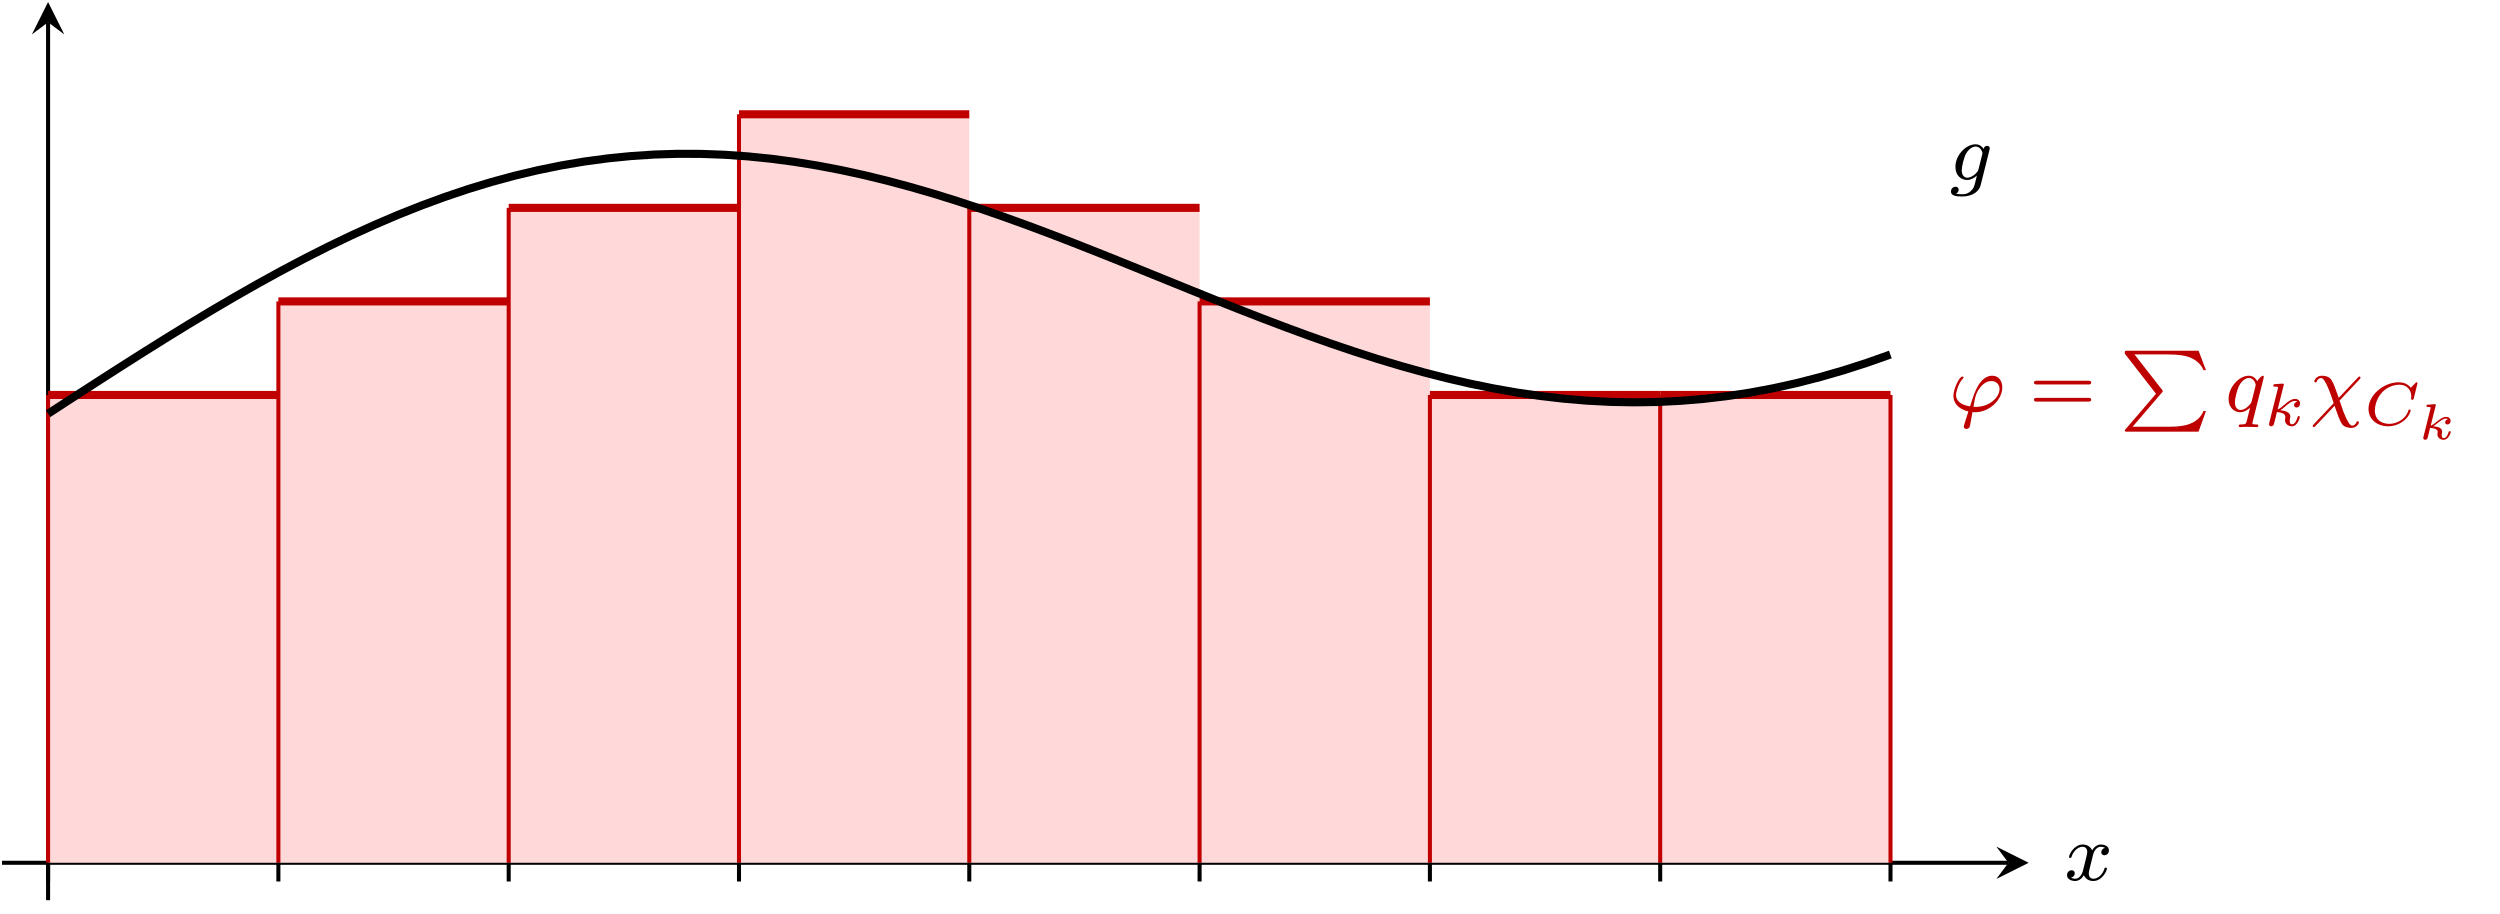
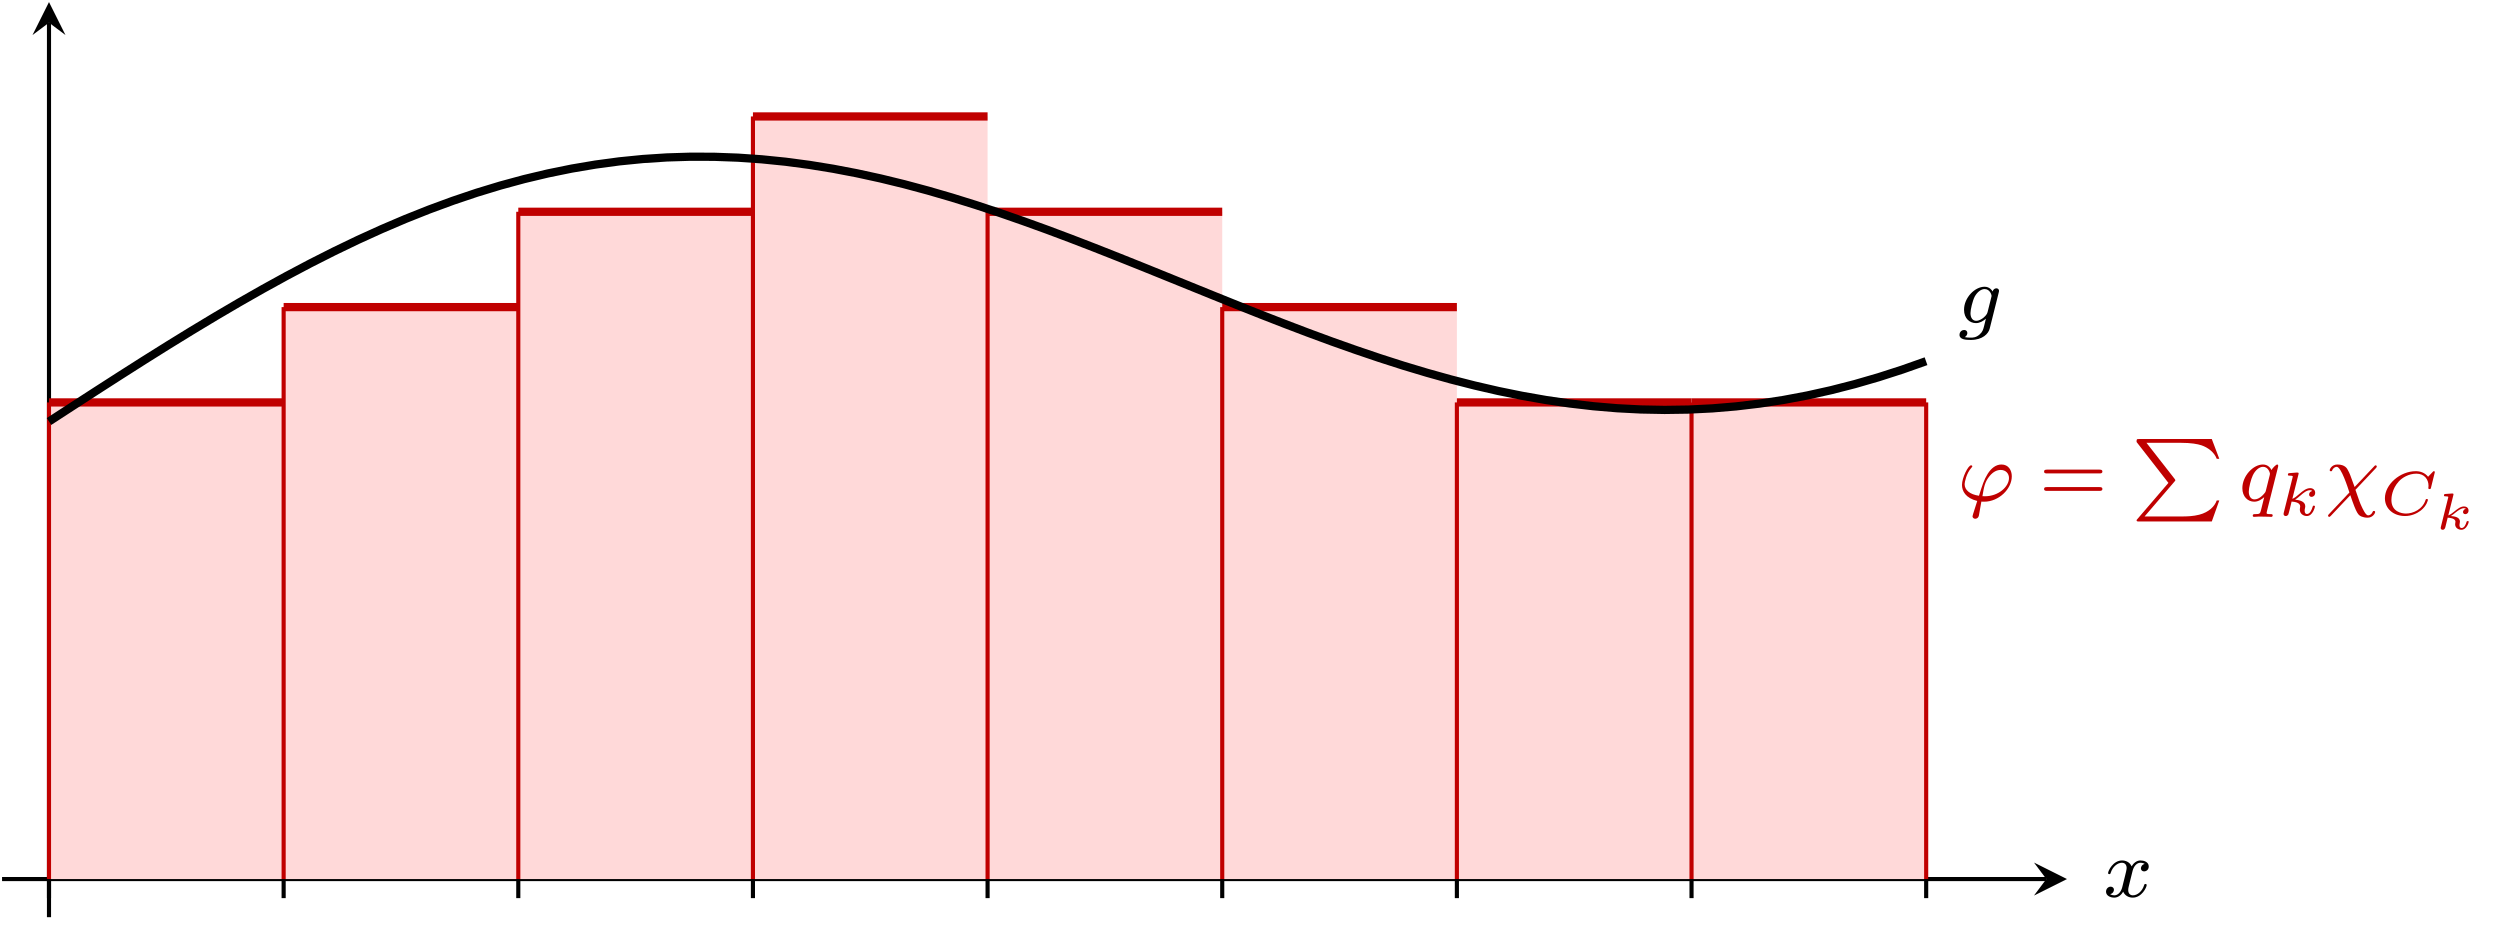
- <svg xmlns="http://www.w3.org/2000/svg" version="1.1" width="246.169pt" height="89.992pt" viewBox="-69.011 -69.011 246.169 89.992">
+ <svg xmlns="http://www.w3.org/2000/svg" version="1.1" width="241.609pt" height="89.992pt" viewBox="-69.011 -69.011 241.609 89.992">
  <defs />
  <g id="page1">
    <g stroke-miterlimit="10" transform="translate(-64.27624,15.94424)scale(0.996264,-0.996264)">
      <g fill="#000" stroke="#000">
        <g stroke-width="0.4">
          <path d="M-4.553 0H193.756" fill="none" />
          <g transform="translate(193.7559,0.0)">
            <path d="M2 0L-1.2 1.6L0 0L-1.2-1.6" stroke="none" />
          </g>
          <g transform="translate(199.2888,-1.72221)">
            <g stroke="none" transform="scale(-1.00375,1.00375)translate(-64.27624,15.94424)scale(-1,-1)">
              <g fill="#000">
                <g stroke="none">
                  <path d="M-60.283 12.764C-60.634 12.852-60.65 13.163-60.65 13.195C-60.65 13.37-60.514 13.489-60.339 13.489S-59.893 13.354-59.893 13.011C-59.893 12.557-60.395 12.429-60.69 12.429C-61.064 12.429-61.367 12.692-61.55 13.003C-61.726 12.581-62.14 12.429-62.467 12.429C-63.336 12.429-63.822 13.426-63.822 13.649C-63.822 13.721-63.766 13.752-63.702 13.752C-63.607 13.752-63.591 13.713-63.567 13.617C-63.384 13.035-62.905 12.653-62.491 12.653C-62.18 12.653-62.029 12.876-62.029 13.163C-62.029 13.322-62.124 13.689-62.188 13.944C-62.244 14.175-62.419 14.884-62.459 15.036C-62.571 15.466-62.858 15.801-63.216 15.801C-63.248 15.801-63.455 15.801-63.623 15.689C-63.256 15.602-63.256 15.267-63.256 15.259C-63.256 15.075-63.4 14.964-63.575 14.964C-63.79 14.964-64.021 15.147-64.021 15.45C-64.021 15.817-63.631 16.024-63.224 16.024C-62.802 16.024-62.507 15.705-62.363 15.45C-62.188 15.841-61.821 16.024-61.439 16.024C-60.57 16.024-60.092 15.028-60.092 14.805C-60.092 14.725-60.156 14.701-60.211 14.701C-60.307 14.701-60.323 14.757-60.347 14.836C-60.506 15.37-60.961 15.801-61.423 15.801C-61.686 15.801-61.877 15.625-61.877 15.291C-61.877 15.131-61.829 14.948-61.718 14.502C-61.662 14.263-61.487 13.561-61.447 13.41C-61.335 12.995-61.056 12.653-60.698 12.653C-60.658 12.653-60.451 12.653-60.283 12.764Z" />
                </g>
              </g>
            </g>
          </g>
          <path d="M0-3.699V83.074" fill="none" />
          <g transform="matrix(0.0,1.0,-1.0,0.0,0.0,83.07407)">
            <path d="M2 0L-1.2 1.6L0 0L-1.2-1.6" stroke="none" />
          </g>
          <g fill="#ffd9d9" stroke="#ffd9d9">
            <path d="M0 0V46.236H22.762V0ZM22.762 46.236" stroke="none" />
          </g>
          <g fill="#c00000" stroke="#c00000">
            <g stroke-width="0.8">
              <path d="M0 46.236H22.762" fill="none" />
            </g>
          </g>
          <g fill="#c00000" stroke="#c00000">
            <path d="M0 0V46.236" fill="none" />
          </g>
          <g fill="#ffd9d9" stroke="#ffd9d9">
            <path d="M22.762 0V55.483H45.525V0ZM45.525 55.483" stroke="none" />
          </g>
          <g fill="#c00000" stroke="#c00000">
            <g stroke-width="0.8">
              <path d="M22.762 55.483H45.525" fill="none" />
            </g>
          </g>
          <g fill="#c00000" stroke="#c00000">
            <path d="M22.762 0V55.483" fill="none" />
          </g>
          <g fill="#ffd9d9" stroke="#ffd9d9">
            <path d="M45.525 0V64.73H68.287V0ZM68.287 64.73" stroke="none" />
          </g>
          <g fill="#c00000" stroke="#c00000">
            <g stroke-width="0.8">
              <path d="M45.525 64.73H68.287" fill="none" />
            </g>
          </g>
          <g fill="#c00000" stroke="#c00000">
            <path d="M45.525 0V64.73" fill="none" />
          </g>
          <g fill="#ffd9d9" stroke="#ffd9d9">
            <path d="M68.287 0V73.977H91.049V0ZM91.049 73.977" stroke="none" />
          </g>
          <g fill="#c00000" stroke="#c00000">
            <g stroke-width="0.8">
              <path d="M68.287 73.977H91.049" fill="none" />
            </g>
          </g>
          <g fill="#c00000" stroke="#c00000">
            <path d="M68.287 0V73.977" fill="none" />
          </g>
          <g fill="#ffd9d9" stroke="#ffd9d9">
            <path d="M91.049 0V64.73H113.811V0ZM113.811 64.73" stroke="none" />
          </g>
          <g fill="#c00000" stroke="#c00000">
            <g stroke-width="0.8">
              <path d="M91.049 64.73H113.811" fill="none" />
            </g>
          </g>
          <g fill="#c00000" stroke="#c00000">
            <path d="M91.049 0V64.73" fill="none" />
          </g>
          <g fill="#ffd9d9" stroke="#ffd9d9">
            <path d="M113.811 0V55.483H136.574V0ZM136.574 55.483" stroke="none" />
          </g>
          <g fill="#c00000" stroke="#c00000">
            <g stroke-width="0.8">
              <path d="M113.811 55.483H136.574" fill="none" />
            </g>
          </g>
          <g fill="#c00000" stroke="#c00000">
            <path d="M113.811 0V55.483" fill="none" />
          </g>
          <g fill="#ffd9d9" stroke="#ffd9d9">
            <path d="M136.574 0V46.236H159.336V0ZM159.336 46.236" stroke="none" />
          </g>
          <g fill="#c00000" stroke="#c00000">
            <g stroke-width="0.8">
              <path d="M136.574 46.236H159.336" fill="none" />
            </g>
          </g>
          <g fill="#c00000" stroke="#c00000">
            <path d="M136.574 0V46.236" fill="none" />
          </g>
          <g fill="#ffd9d9" stroke="#ffd9d9">
            <path d="M159.336 0V46.236H182.098V0ZM182.098 46.236" stroke="none" />
          </g>
          <g fill="#c00000" stroke="#c00000">
            <g stroke-width="0.8">
              <path d="M159.336 46.236H182.098" fill="none" />
            </g>
          </g>
          <g fill="#c00000" stroke="#c00000">
            <path d="M159.336 0V46.236" fill="none" />
          </g>
          <g fill="#c00000" stroke="#c00000">
            <path d="M182.098 0V46.236" fill="none" />
          </g>
          <g stroke-width="0.8">
            <path d="M0 44.386L2.305 45.883L4.61 47.375L6.915 48.856L9.219 50.322L11.524 51.767L13.829 53.186L16.134 54.574L18.439 55.927L20.744 57.239L23.048 58.506L25.353 59.725L27.658 60.891L29.963 62L32.268 63.048L34.573 64.033L36.878 64.95L39.182 65.798L41.487 66.575L43.792 67.276L46.097 67.902L48.402 68.45L50.707 68.92L53.011 69.31L55.316 69.62L57.621 69.85L59.926 70.001L62.231 70.072L64.536 70.064L66.841 69.98L69.145 69.819L71.45 69.586L73.755 69.28L76.06 68.906L78.365 68.466L80.67 67.963L82.975 67.401L85.279 66.782L87.584 66.112L89.889 65.394L92.194 64.632L94.499 63.83L96.804 62.996L99.108 62.132L101.413 61.242L103.718 60.333L106.023 59.411L108.328 58.478L110.633 57.543L112.938 56.608L115.242 55.681L117.547 54.764L119.852 53.866L122.157 52.989L124.462 52.139L126.767 51.323L129.072 50.542L131.376 49.802L133.681 49.11L135.986 48.467L138.291 47.878L140.596 47.346L142.901 46.877L145.205 46.472L147.51 46.134L149.815 45.867L152.12 45.672L154.425 45.553L156.73 45.509L159.035 45.543L161.339 45.657L163.644 45.85L165.949 46.123L168.254 46.476L170.559 46.909L172.864 47.421L175.168 48.011L177.473 48.678L179.778 49.42L182.083 50.234" fill="none" />
          </g>
-           <g transform="translate(187.9077,67.4848)">
+           <g transform="translate(185.164,53.92984)">
            <g stroke="none" transform="scale(-1.00375,1.00375)translate(-64.27624,15.94424)scale(-1,-1)">
              <g fill="#000">
                <g stroke="none">
                  <path d="M-60.323 13.003C-60.291 12.884-60.291 12.836-60.291 12.828C-60.291 12.645-60.443 12.581-60.546 12.581C-60.73 12.581-60.873 12.724-60.905 12.892C-60.969 12.772-61.208 12.429-61.686 12.429C-62.634 12.429-63.671 13.489-63.671 14.653C-63.671 15.514-63.105 15.944-62.515 15.944C-62.148 15.944-61.821 15.745-61.558 15.514L-61.734 16.231C-61.821 16.566-61.877 16.797-62.188 17.06C-62.523 17.347-62.826 17.347-63.025 17.347S-63.415 17.339-63.607 17.299C-63.431 17.204-63.352 17.036-63.352 16.901C-63.352 16.709-63.495 16.606-63.663 16.606C-63.862 16.606-64.109 16.765-64.109 17.084C-64.109 17.538-63.487 17.57-63.009 17.57C-61.877 17.57-61.311 16.964-61.192 16.478L-60.323 13.003ZM-61.399 14.892C-61.455 15.115-61.63 15.275-61.798 15.426C-61.869 15.482-62.172 15.721-62.499 15.721C-62.818 15.721-63.049 15.458-63.049 14.98C-63.049 14.645-62.85 13.776-62.634 13.37C-62.379 12.916-62.005 12.653-61.686 12.653C-61.152 12.653-61.008 13.242-61.008 13.314L-61.032 13.426L-61.399 14.892Z" />
                </g>
              </g>
            </g>
          </g>
          <g fill="#c00000" stroke="#c00000">
            <g fill="#c00000" stroke="#c00000">
</g>
-             <g transform="translate(187.9077,44.61081)">
+             <g transform="translate(185.164,36.68623)">
              <g stroke="none" transform="scale(-1.00375,1.00375)translate(-64.27624,15.94424)scale(-1,-1)">
                <g fill="#c00000">
                  <g stroke="none">
                    <g fill="#bf0000">
                      <path d="M-61.997 16.016C-61.909 16.024-61.813 16.024-61.726 16.024C-60.323 16.024-59.056 14.805-59.056 13.569C-59.056 12.987-59.375 12.429-60.052 12.429C-60.618 12.429-61.064 12.82-61.391 13.338C-61.742 13.904-61.901 14.414-62.228 15.45C-63.097 15.323-63.615 14.908-63.615 14.326C-63.615 14.151-63.447 13.282-62.969 12.756C-62.873 12.653-62.873 12.637-62.873 12.605C-62.873 12.597-62.873 12.509-62.993 12.509C-63.272 12.509-63.87 13.705-63.87 14.406C-63.87 15.004-63.519 15.673-62.395 15.952L-62.634 16.701C-62.786 17.188-62.85 17.371-62.85 17.427C-62.85 17.618-62.674 17.674-62.587 17.674C-62.523 17.674-62.3 17.642-62.236 17.363C-62.18 17.084-62.053 16.367-61.997 16.016ZM-61.893 15.49C-61.742 14.573-61.662 14.111-61.208 13.553C-60.833 13.091-60.443 12.955-60.132 12.955C-59.638 12.955-59.327 13.298-59.327 13.737C-59.327 14.573-60.339 15.498-61.646 15.498C-61.718 15.498-61.821 15.498-61.893 15.49Z" />
                      <path d="M-50.579 13.29C-50.46 13.29-50.301 13.29-50.301 13.107S-50.492 12.924-50.611 12.924H-55.625C-55.744 12.924-55.935 12.924-55.935 13.107S-55.776 13.29-55.656 13.29H-50.579ZM-50.611 14.98C-50.492 14.98-50.301 14.98-50.301 14.797S-50.46 14.613-50.579 14.613H-55.656C-55.776 14.613-55.935 14.613-55.935 14.797S-55.744 14.98-55.625 14.98H-50.611Z" />
                      <path d="M-43.346 14.095C-43.251 13.992-43.251 13.976-43.251 13.952C-43.251 13.944-43.251 13.904-43.314 13.824L-46.04 10.333H-42.725C-41.712 10.333-41.099 10.453-40.732 10.572C-40.086 10.788-39.481 11.258-39.25 11.879H-39.003L-39.728 9.967H-46.749C-46.989 9.967-46.997 9.975-46.997 10.254L-43.92 14.207L-46.917 17.698C-46.989 17.785-46.997 17.785-46.997 17.825C-46.997 17.937-46.893 17.937-46.749 17.937H-39.728L-39.003 15.904H-39.25C-39.441 16.454-39.983 17.036-40.947 17.283C-41.513 17.427-42.087 17.451-42.669 17.451H-46.223L-43.346 14.095Z" />
                      <path d="M-33.323 12.661C-33.315 12.629-33.307 12.581-33.307 12.541C-33.307 12.493-33.339 12.429-33.41 12.429C-33.506 12.429-33.833 12.74-33.96 12.963C-34.048 12.788-34.287 12.429-34.781 12.429C-35.73 12.429-36.774 13.537-36.774 14.717C-36.774 15.546-36.24 16.024-35.626 16.024C-35.228 16.024-34.901 15.793-34.662 15.586C-34.67 15.609-34.917 16.614-34.949 16.749C-35.068 17.211-35.068 17.219-35.57 17.227C-35.666 17.227-35.77 17.227-35.77 17.379C-35.77 17.427-35.73 17.49-35.65 17.49C-35.546 17.49-35.363 17.474-35.26 17.467H-34.837C-34.2 17.467-34.056 17.49-33.992 17.49C-33.96 17.49-33.841 17.49-33.841 17.339C-33.841 17.227-33.952 17.227-34.048 17.227C-34.431 17.227-34.431 17.18-34.431 17.108C-34.431 17.1-34.431 17.06-34.399 16.941L-33.323 12.661ZM-34.502 14.956C-34.534 15.075-34.534 15.099-34.67 15.251C-35.084 15.737-35.435 15.801-35.602 15.801C-35.969 15.801-36.152 15.466-36.152 15.052C-36.152 14.677-35.937 13.824-35.762 13.474C-35.531 12.987-35.14 12.653-34.773 12.653C-34.239 12.653-34.104 13.274-34.104 13.33C-34.104 13.362-34.12 13.418-34.128 13.458L-34.502 14.956Z" />
                      <path d="M-31.351 13.381C-31.345 13.357-31.333 13.321-31.333 13.291C-31.333 13.196-31.453 13.202-31.525 13.208L-32.194 13.261C-32.296 13.267-32.373 13.273-32.373 13.417C-32.373 13.506-32.296 13.506-32.2 13.506C-32.027 13.506-31.985 13.524-31.907 13.548C-31.907 13.62-31.907 13.632-31.931 13.728L-32.768 17.069C-32.792 17.165-32.792 17.195-32.792 17.207C-32.792 17.356-32.672 17.41-32.583 17.41C-32.523 17.41-32.415 17.386-32.338 17.272C-32.296 17.195-32.057 16.202-32.015 16.011C-31.614 16.041-31.184 16.137-31.184 16.489C-31.184 16.519-31.184 16.549-31.202 16.615C-31.22 16.705-31.22 16.74-31.22 16.788C-31.22 17.183-30.885 17.41-30.544 17.41C-29.964 17.41-29.755 16.537-29.755 16.489C-29.755 16.477-29.761 16.406-29.869 16.406C-29.952 16.406-29.964 16.441-29.994 16.543C-30.054 16.758-30.221 17.213-30.526 17.213C-30.753 17.213-30.753 16.956-30.753 16.89C-30.753 16.794-30.753 16.788-30.724 16.669C-30.724 16.663-30.694 16.543-30.694 16.471C-30.694 16.011-31.214 15.868-31.674 15.826C-31.531 15.736-31.405 15.64-31.166 15.431C-30.867 15.168-30.556 14.911-30.227 14.911C-30.15 14.911-30.078 14.929-30.024 14.989C-30.233 15.031-30.323 15.198-30.323 15.324C-30.323 15.515-30.168 15.557-30.084 15.557C-29.952 15.557-29.737 15.461-29.737 15.162C-29.737 14.905-29.929 14.714-30.221 14.714C-30.598 14.714-30.951 15.001-31.226 15.24C-31.537 15.509-31.722 15.664-31.943 15.748L-31.351 13.381Z" />
                      <path d="M-23.877 12.788C-23.821 12.724-23.781 12.676-23.781 12.629C-23.781 12.557-23.837 12.509-23.893 12.509S-23.965 12.525-24.036 12.605L-25.925 14.605C-26.38 13.354-26.38 13.338-26.563 12.995C-26.643 12.828-26.842 12.429-27.591 12.429C-28.117 12.429-28.332 12.868-28.332 12.979C-28.332 13.043-28.284 13.083-28.213 13.083C-28.117 13.083-28.109 13.043-28.085 12.979C-27.99 12.74-27.774 12.653-27.655 12.653C-27.216 12.653-26.579 14.669-26.427 15.131L-28.396 17.219C-28.476 17.307-28.492 17.315-28.492 17.371C-28.492 17.443-28.436 17.49-28.372 17.49C-28.348 17.49-28.316 17.49-28.229 17.395L-26.34 15.394C-25.718 17.243-25.559 17.323-25.256 17.459C-25.128 17.514-24.913 17.57-24.674 17.57C-24.18 17.57-23.941 17.156-23.941 17.02C-23.941 16.948-23.989 16.917-24.06 16.917C-24.148 16.917-24.164 16.956-24.188 17.02C-24.252 17.196-24.443 17.347-24.618 17.347C-24.857 17.347-25.136 16.725-25.248 16.486C-25.431 16.088-25.431 16.072-25.846 14.876L-23.877 12.788Z" />
                      <path d="M-18.191 13.249C-18.179 13.195-18.173 13.171-18.173 13.159S-18.179 13.075-18.262 13.075C-18.31 13.075-18.316 13.081-18.376 13.147L-18.824 13.613C-19.147 13.213-19.583 13.075-20.014 13.075C-21.532 13.075-22.996 14.355-22.996 15.688C-22.996 16.716-22.16 17.409-21.048 17.409C-20.426 17.409-19.882 17.152-19.529 16.877C-18.938 16.405-18.842 15.873-18.842 15.843C-18.842 15.783-18.896 15.759-18.95 15.759C-19.021 15.759-19.045 15.783-19.063 15.843C-19.35 16.776-20.289 17.17-20.952 17.17C-21.394 17.17-22.369 16.991-22.369 15.855C-22.369 15.616-22.315 14.791-21.658 14.068C-21.341 13.715-20.701 13.315-19.954 13.315C-19.183 13.315-18.782 13.864-18.782 14.492C-18.782 14.594-18.8 14.701-18.8 14.713C-18.8 14.803-18.711 14.803-18.681 14.803C-18.603 14.803-18.573 14.797-18.543 14.671L-18.191 13.249Z" />
                      <path d="M-16.389 15.416C-16.369 15.346-16.369 15.337-16.369 15.312C-16.369 15.227-16.444 15.227-16.524 15.232L-17.136 15.277C-17.221 15.282-17.231 15.287-17.256 15.307C-17.276 15.332-17.291 15.391-17.291 15.421C-17.291 15.506-17.211 15.506-17.141 15.506C-17.136 15.506-17.047 15.506-16.972 15.516C-16.877 15.526-16.872 15.541-16.872 15.581C-16.872 15.596-16.872 15.606-16.897 15.695L-17.585 18.445C-17.605 18.52-17.605 18.53-17.605 18.559C-17.605 18.674-17.515 18.739-17.415 18.739C-17.221 18.739-17.176 18.554-17.156 18.485L-16.932 17.568C-16.803 17.573-16.18 17.608-16.18 17.962C-16.18 17.997-16.18 18.016-16.195 18.076C-16.21 18.146-16.21 18.176-16.21 18.206C-16.21 18.559-15.891 18.739-15.602 18.739C-15.094 18.739-14.895 18.026-14.895 17.967C-14.895 17.897-14.979 17.897-14.999 17.897C-15.084 17.897-15.094 17.922-15.119 18.012C-15.169 18.186-15.313 18.569-15.582 18.569C-15.766 18.569-15.791 18.385-15.791 18.276C-15.791 18.271-15.791 18.201-15.771 18.116C-15.751 18.036-15.746 17.987-15.746 17.947C-15.746 17.508-16.294 17.434-16.623 17.409C-16.484 17.329-16.275 17.16-16.195 17.09C-15.911 16.866-15.637 16.652-15.353 16.652C-15.238 16.652-15.209 16.681-15.179 16.711C-15.184 16.711-15.209 16.726-15.218 16.726C-15.448 16.806-15.448 17.01-15.448 17.025C-15.448 17.11-15.388 17.229-15.223 17.229C-15.124 17.229-14.915 17.15-14.915 16.876C-14.915 16.632-15.104 16.482-15.343 16.482C-15.682 16.482-15.971 16.711-16.334 17.005C-16.509 17.145-16.673 17.269-16.872 17.349L-16.389 15.416Z" />
                    </g>
                  </g>
                </g>
              </g>
            </g>
          </g>
          <path d="M0 0V-1.85" fill="none" />
          <path d="M22.762 0V-1.85" fill="none" />
          <path d="M45.525 0V-1.85" fill="none" />
          <path d="M68.287 0V-1.85" fill="none" />
          <path d="M91.049 0V-1.85" fill="none" />
          <path d="M113.811 0V-1.85" fill="none" />
          <path d="M136.574 0V-1.85" fill="none" />
          <path d="M159.336 0V-1.85" fill="none" />
          <path d="M182.098 0V-1.85" fill="none" />
        </g>
      </g>
    </g>
  </g>
</svg>
